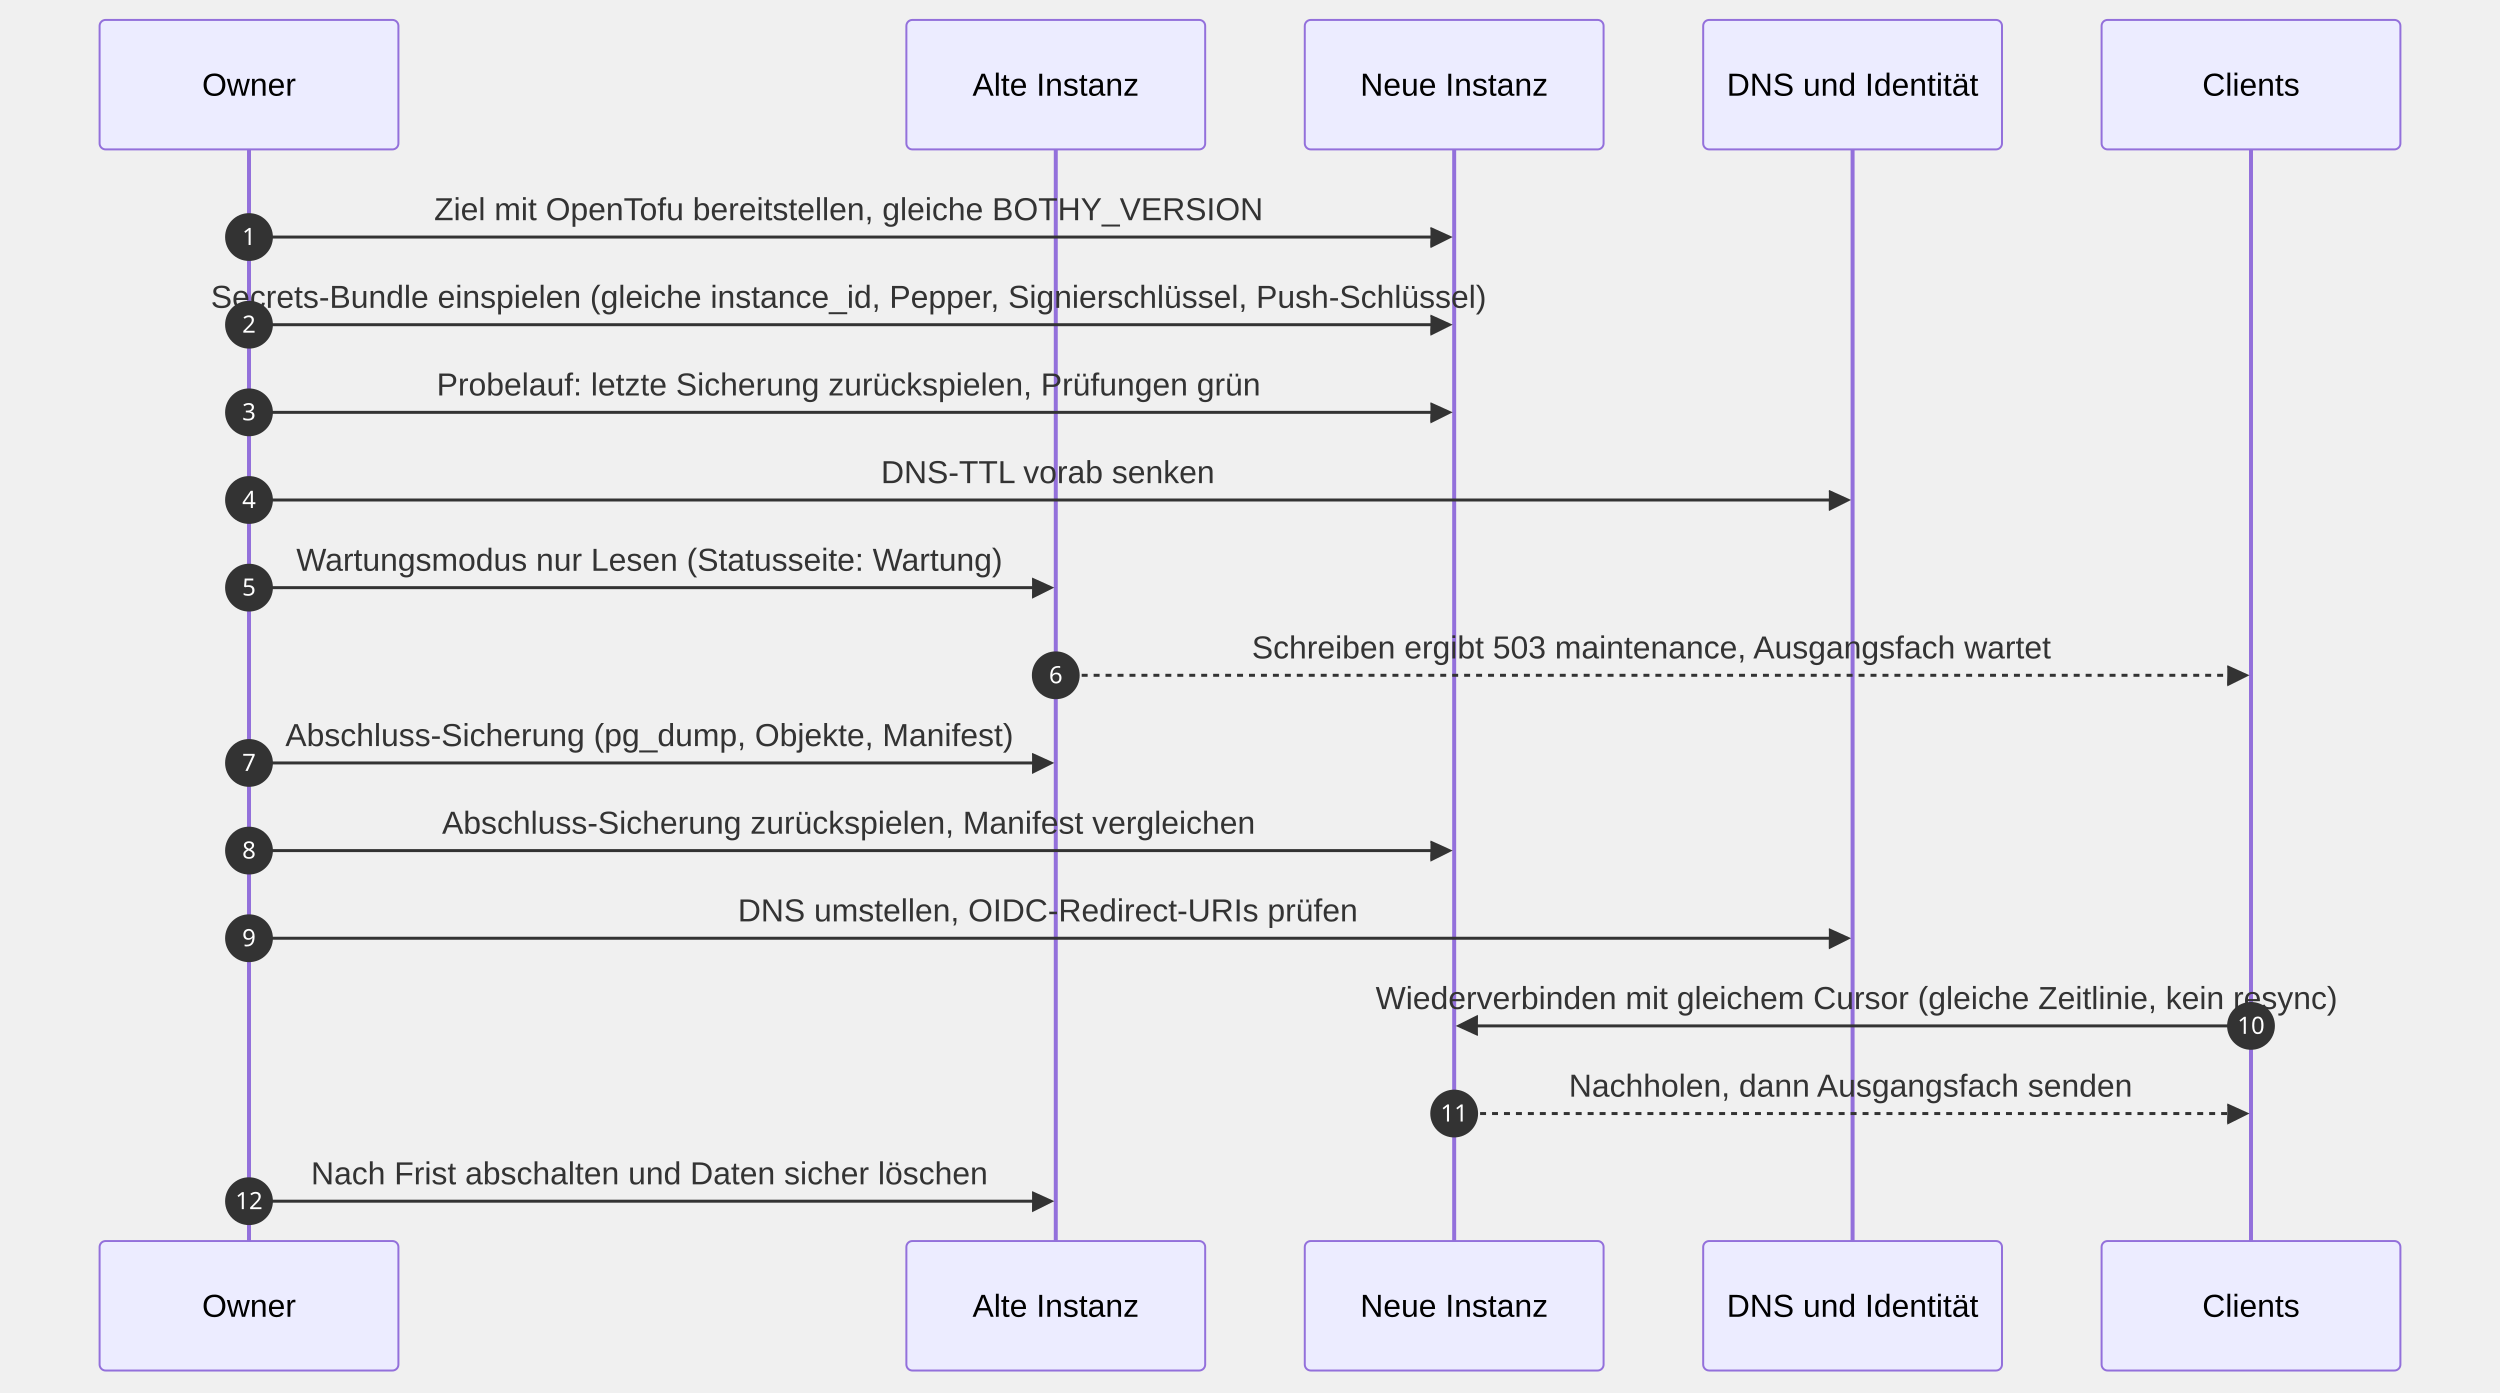
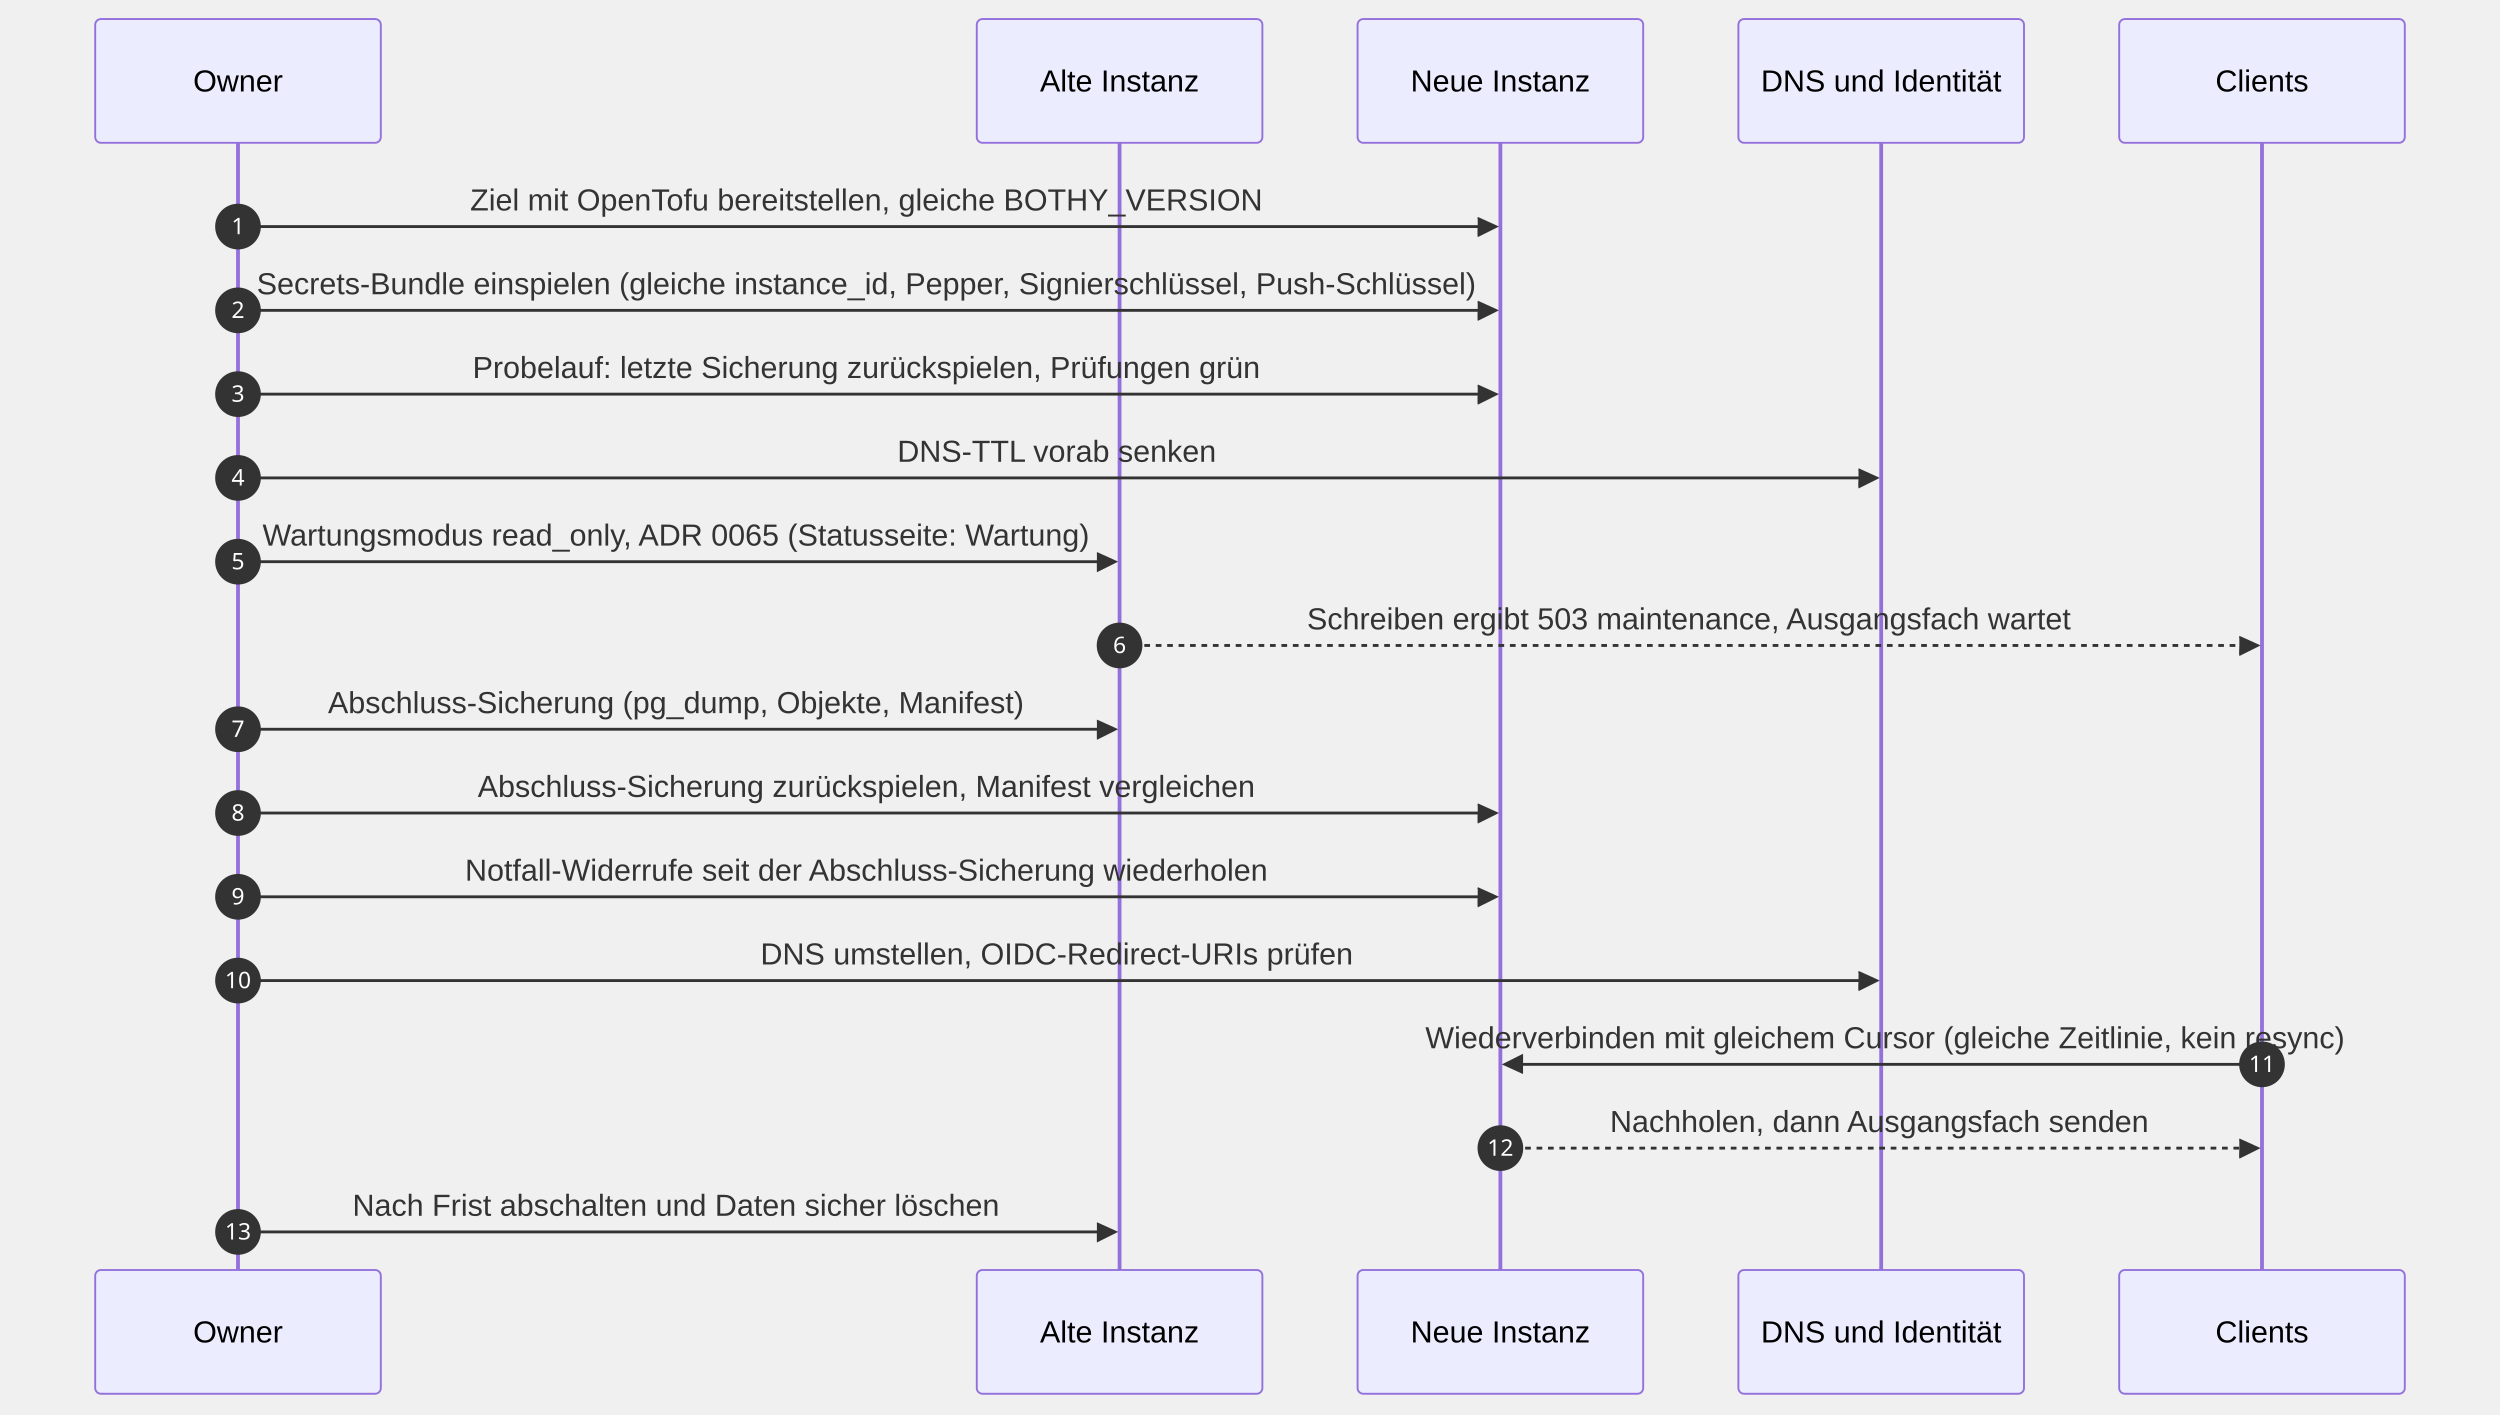
- <svg xmlns="http://www.w3.org/2000/svg" id="my-svg" width="100%" style="max-width: 1255px; background-color: white;" viewBox="-50 -10 1255 699" role="graphics-document document" aria-roledescription="sequence">
+ <svg xmlns="http://www.w3.org/2000/svg" id="my-svg" width="100%" style="max-width: 1313px; background-color: white;" viewBox="-50 -10 1313 743" role="graphics-document document" aria-roledescription="sequence">
  <g>
-     <rect x="1005" y="613" fill="#eaeaea" stroke="#666" width="150" height="65" name="C" rx="3" ry="3" class="actor actor-bottom" />
-     <text x="1080" y="645.5" dominant-baseline="central" alignment-baseline="central" class="actor actor-box" style="text-anchor: middle; font-size: 16px; font-weight: 400;">
-       <tspan x="1080" dy="0">Clients</tspan>
+     <rect x="1063" y="657" fill="#eaeaea" stroke="#666" width="150" height="65" name="C" rx="3" ry="3" class="actor actor-bottom" />
+     <text x="1138" y="689.5" dominant-baseline="central" alignment-baseline="central" class="actor actor-box" style="text-anchor: middle; font-size: 16px; font-weight: 400;">
+       <tspan x="1138" dy="0">Clients</tspan>
    </text>
  </g>
  <g>
-     <rect x="805" y="613" fill="#eaeaea" stroke="#666" width="150" height="65" name="D" rx="3" ry="3" class="actor actor-bottom" />
-     <text x="880" y="645.5" dominant-baseline="central" alignment-baseline="central" class="actor actor-box" style="text-anchor: middle; font-size: 16px; font-weight: 400;">
-       <tspan x="880" dy="0">DNS und Identität</tspan>
+     <rect x="863" y="657" fill="#eaeaea" stroke="#666" width="150" height="65" name="D" rx="3" ry="3" class="actor actor-bottom" />
+     <text x="938" y="689.5" dominant-baseline="central" alignment-baseline="central" class="actor actor-box" style="text-anchor: middle; font-size: 16px; font-weight: 400;">
+       <tspan x="938" dy="0">DNS und Identität</tspan>
    </text>
  </g>
  <g>
-     <rect x="605" y="613" fill="#eaeaea" stroke="#666" width="150" height="65" name="N" rx="3" ry="3" class="actor actor-bottom" />
-     <text x="680" y="645.5" dominant-baseline="central" alignment-baseline="central" class="actor actor-box" style="text-anchor: middle; font-size: 16px; font-weight: 400;">
-       <tspan x="680" dy="0">Neue Instanz</tspan>
+     <rect x="663" y="657" fill="#eaeaea" stroke="#666" width="150" height="65" name="N" rx="3" ry="3" class="actor actor-bottom" />
+     <text x="738" y="689.5" dominant-baseline="central" alignment-baseline="central" class="actor actor-box" style="text-anchor: middle; font-size: 16px; font-weight: 400;">
+       <tspan x="738" dy="0">Neue Instanz</tspan>
    </text>
  </g>
  <g>
-     <rect x="405" y="613" fill="#eaeaea" stroke="#666" width="150" height="65" name="A" rx="3" ry="3" class="actor actor-bottom" />
-     <text x="480" y="645.5" dominant-baseline="central" alignment-baseline="central" class="actor actor-box" style="text-anchor: middle; font-size: 16px; font-weight: 400;">
-       <tspan x="480" dy="0">Alte Instanz</tspan>
+     <rect x="463" y="657" fill="#eaeaea" stroke="#666" width="150" height="65" name="A" rx="3" ry="3" class="actor actor-bottom" />
+     <text x="538" y="689.5" dominant-baseline="central" alignment-baseline="central" class="actor actor-box" style="text-anchor: middle; font-size: 16px; font-weight: 400;">
+       <tspan x="538" dy="0">Alte Instanz</tspan>
    </text>
  </g>
  <g>
-     <rect x="0" y="613" fill="#eaeaea" stroke="#666" width="150" height="65" name="O" rx="3" ry="3" class="actor actor-bottom" />
-     <text x="75" y="645.5" dominant-baseline="central" alignment-baseline="central" class="actor actor-box" style="text-anchor: middle; font-size: 16px; font-weight: 400;">
+     <rect x="0" y="657" fill="#eaeaea" stroke="#666" width="150" height="65" name="O" rx="3" ry="3" class="actor actor-bottom" />
+     <text x="75" y="689.5" dominant-baseline="central" alignment-baseline="central" class="actor actor-box" style="text-anchor: middle; font-size: 16px; font-weight: 400;">
      <tspan x="75" dy="0">Owner</tspan>
    </text>
  </g>
  <g>
-     <line id="actor4" x1="1080" y1="65" x2="1080" y2="613" class="actor-line 200" stroke-width="0.5px" stroke="#999" name="C" data-et="life-line" data-id="C" />
+     <line id="actor4" x1="1138" y1="65" x2="1138" y2="657" class="actor-line 200" stroke-width="0.5px" stroke="#999" name="C" data-et="life-line" data-id="C" />
    <g id="root-4" data-et="participant" data-type="participant" data-id="C">
-       <rect x="1005" y="0" fill="#eaeaea" stroke="#666" width="150" height="65" name="C" rx="3" ry="3" class="actor actor-top" />
-       <text x="1080" y="32.5" dominant-baseline="central" alignment-baseline="central" class="actor actor-box" style="text-anchor: middle; font-size: 16px; font-weight: 400;">
-         <tspan x="1080" dy="0">Clients</tspan>
+       <rect x="1063" y="0" fill="#eaeaea" stroke="#666" width="150" height="65" name="C" rx="3" ry="3" class="actor actor-top" />
+       <text x="1138" y="32.5" dominant-baseline="central" alignment-baseline="central" class="actor actor-box" style="text-anchor: middle; font-size: 16px; font-weight: 400;">
+         <tspan x="1138" dy="0">Clients</tspan>
      </text>
    </g>
  </g>
  <g>
-     <line id="actor3" x1="880" y1="65" x2="880" y2="613" class="actor-line 200" stroke-width="0.5px" stroke="#999" name="D" data-et="life-line" data-id="D" />
+     <line id="actor3" x1="938" y1="65" x2="938" y2="657" class="actor-line 200" stroke-width="0.5px" stroke="#999" name="D" data-et="life-line" data-id="D" />
    <g id="root-3" data-et="participant" data-type="participant" data-id="D">
-       <rect x="805" y="0" fill="#eaeaea" stroke="#666" width="150" height="65" name="D" rx="3" ry="3" class="actor actor-top" />
-       <text x="880" y="32.5" dominant-baseline="central" alignment-baseline="central" class="actor actor-box" style="text-anchor: middle; font-size: 16px; font-weight: 400;">
-         <tspan x="880" dy="0">DNS und Identität</tspan>
+       <rect x="863" y="0" fill="#eaeaea" stroke="#666" width="150" height="65" name="D" rx="3" ry="3" class="actor actor-top" />
+       <text x="938" y="32.5" dominant-baseline="central" alignment-baseline="central" class="actor actor-box" style="text-anchor: middle; font-size: 16px; font-weight: 400;">
+         <tspan x="938" dy="0">DNS und Identität</tspan>
      </text>
    </g>
  </g>
  <g>
-     <line id="actor2" x1="680" y1="65" x2="680" y2="613" class="actor-line 200" stroke-width="0.5px" stroke="#999" name="N" data-et="life-line" data-id="N" />
+     <line id="actor2" x1="738" y1="65" x2="738" y2="657" class="actor-line 200" stroke-width="0.5px" stroke="#999" name="N" data-et="life-line" data-id="N" />
    <g id="root-2" data-et="participant" data-type="participant" data-id="N">
-       <rect x="605" y="0" fill="#eaeaea" stroke="#666" width="150" height="65" name="N" rx="3" ry="3" class="actor actor-top" />
-       <text x="680" y="32.5" dominant-baseline="central" alignment-baseline="central" class="actor actor-box" style="text-anchor: middle; font-size: 16px; font-weight: 400;">
-         <tspan x="680" dy="0">Neue Instanz</tspan>
+       <rect x="663" y="0" fill="#eaeaea" stroke="#666" width="150" height="65" name="N" rx="3" ry="3" class="actor actor-top" />
+       <text x="738" y="32.5" dominant-baseline="central" alignment-baseline="central" class="actor actor-box" style="text-anchor: middle; font-size: 16px; font-weight: 400;">
+         <tspan x="738" dy="0">Neue Instanz</tspan>
      </text>
    </g>
  </g>
  <g>
-     <line id="actor1" x1="480" y1="65" x2="480" y2="613" class="actor-line 200" stroke-width="0.5px" stroke="#999" name="A" data-et="life-line" data-id="A" />
+     <line id="actor1" x1="538" y1="65" x2="538" y2="657" class="actor-line 200" stroke-width="0.5px" stroke="#999" name="A" data-et="life-line" data-id="A" />
    <g id="root-1" data-et="participant" data-type="participant" data-id="A">
-       <rect x="405" y="0" fill="#eaeaea" stroke="#666" width="150" height="65" name="A" rx="3" ry="3" class="actor actor-top" />
-       <text x="480" y="32.5" dominant-baseline="central" alignment-baseline="central" class="actor actor-box" style="text-anchor: middle; font-size: 16px; font-weight: 400;">
-         <tspan x="480" dy="0">Alte Instanz</tspan>
+       <rect x="463" y="0" fill="#eaeaea" stroke="#666" width="150" height="65" name="A" rx="3" ry="3" class="actor actor-top" />
+       <text x="538" y="32.5" dominant-baseline="central" alignment-baseline="central" class="actor actor-box" style="text-anchor: middle; font-size: 16px; font-weight: 400;">
+         <tspan x="538" dy="0">Alte Instanz</tspan>
      </text>
    </g>
  </g>
  <g>
-     <line id="actor0" x1="75" y1="65" x2="75" y2="613" class="actor-line 200" stroke-width="0.5px" stroke="#999" name="O" data-et="life-line" data-id="O" />
+     <line id="actor0" x1="75" y1="65" x2="75" y2="657" class="actor-line 200" stroke-width="0.5px" stroke="#999" name="O" data-et="life-line" data-id="O" />
    <g id="root-0" data-et="participant" data-type="participant" data-id="O">
      <rect x="0" y="0" fill="#eaeaea" stroke="#666" width="150" height="65" name="O" rx="3" ry="3" class="actor actor-top" />
      <text x="75" y="32.5" dominant-baseline="central" alignment-baseline="central" class="actor actor-box" style="text-anchor: middle; font-size: 16px; font-weight: 400;">
        <tspan x="75" dy="0">Owner</tspan>
      </text>
    </g>
  </g>
  <style>#my-svg{font-family:"trebuchet ms",verdana,arial,sans-serif;font-size:16px;fill:#333;}@keyframes edge-animation-frame{from{stroke-dashoffset:0;}}@keyframes dash{to{stroke-dashoffset:0;}}#my-svg .edge-animation-slow{stroke-dasharray:9,5!important;stroke-dashoffset:900;animation:dash 50s linear infinite;stroke-linecap:round;}#my-svg .edge-animation-fast{stroke-dasharray:9,5!important;stroke-dashoffset:900;animation:dash 20s linear infinite;stroke-linecap:round;}#my-svg .error-icon{fill:#552222;}#my-svg .error-text{fill:#552222;stroke:#552222;}#my-svg .edge-thickness-normal{stroke-width:1px;}#my-svg .edge-thickness-thick{stroke-width:3.5px;}#my-svg .edge-pattern-solid{stroke-dasharray:0;}#my-svg .edge-thickness-invisible{stroke-width:0;fill:none;}#my-svg .edge-pattern-dashed{stroke-dasharray:3;}#my-svg .edge-pattern-dotted{stroke-dasharray:2;}#my-svg .marker{fill:#333333;stroke:#333333;}#my-svg .marker.cross{stroke:#333333;}#my-svg svg{font-family:"trebuchet ms",verdana,arial,sans-serif;font-size:16px;}#my-svg p{margin:0;}#my-svg .actor{stroke:#9370DB;fill:#ECECFF;stroke-width:1;}#my-svg rect.actor.outer-path[data-look="neo"]{filter:drop-shadow(1px 2px 2px rgba(185, 185, 185, 1));}#my-svg rect.note[data-look="neo"]{stroke:#aaaa33;fill:#fff5ad;filter:drop-shadow(1px 2px 2px rgba(185, 185, 185, 1));}#my-svg text.actor&gt;tspan{fill:black;stroke:none;}#my-svg .actor-line{stroke:#9370DB;}#my-svg .innerArc{stroke-width:1.5;stroke-dasharray:none;}#my-svg .messageLine0{stroke-width:1.5;stroke-dasharray:none;stroke:#333;}#my-svg .messageLine1{stroke-width:1.5;stroke-dasharray:2,2;stroke:#333;}#my-svg [id$="-arrowhead"] path{fill:#333;stroke:#333;}#my-svg .sequenceNumber{fill:white;}#my-svg [id$="-sequencenumber"]{fill:#333;}#my-svg [id$="-crosshead"] path{fill:#333;stroke:#333;}#my-svg .messageText{fill:#333;stroke:none;}#my-svg .labelBox{stroke:#9370DB;fill:#ECECFF;filter:none;}#my-svg .labelText,#my-svg .labelText&gt;tspan{fill:black;stroke:none;}#my-svg .loopText,#my-svg .loopText&gt;tspan{fill:black;stroke:none;}#my-svg .sectionTitle,#my-svg .sectionTitle&gt;tspan{fill:black;stroke:none;}#my-svg .loopLine{stroke-width:2px;stroke-dasharray:2,2;stroke:#9370DB;fill:#9370DB;}#my-svg .note{stroke:#aaaa33;fill:#fff5ad;}#my-svg .noteText,#my-svg .noteText&gt;tspan{fill:black;stroke:none;font-weight:normal;}#my-svg .activation0{fill:#f4f4f4;stroke:#666;}#my-svg .activation1{fill:#f4f4f4;stroke:#666;}#my-svg .activation2{fill:#f4f4f4;stroke:#666;}#my-svg .actorPopupMenu{position:absolute;}#my-svg .actorPopupMenuPanel{position:absolute;fill:#ECECFF;box-shadow:0px 8px 16px 0px rgba(0,0,0,0.2);filter:drop-shadow(3px 5px 2px rgb(0 0 0 / 0.4));}#my-svg .actor-man circle,#my-svg line{fill:#ECECFF;stroke-width:2px;}#my-svg g rect.rect{filter:drop-shadow(1px 2px 2px rgba(185, 185, 185, 1));stroke:#9370DB;}#my-svg .node .neo-node{stroke:#9370DB;}#my-svg [data-look="neo"].node rect,#my-svg [data-look="neo"].cluster rect,#my-svg [data-look="neo"].node polygon{stroke:#9370DB;filter:drop-shadow(1px 2px 2px rgba(185, 185, 185, 1));}#my-svg [data-look="neo"].swimlane.cluster rect{filter:none;}#my-svg [data-look="neo"].node path{stroke:#9370DB;stroke-width:1px;}#my-svg [data-look="neo"].node .outer-path{filter:drop-shadow(1px 2px 2px rgba(185, 185, 185, 1));}#my-svg [data-look="neo"].node .neo-line path{stroke:#9370DB;filter:none;}#my-svg [data-look="neo"].node circle{stroke:#9370DB;filter:drop-shadow(1px 2px 2px rgba(185, 185, 185, 1));}#my-svg [data-look="neo"].node circle .state-start{fill:#000000;}#my-svg [data-look="neo"].icon-shape .icon{fill:#9370DB;filter:drop-shadow(1px 2px 2px rgba(185, 185, 185, 1));}#my-svg [data-look="neo"].icon-shape .icon-neo path{stroke:#9370DB;filter:drop-shadow(1px 2px 2px rgba(185, 185, 185, 1));}#my-svg :root{--mermaid-font-family:"trebuchet ms",verdana,arial,sans-serif;}</style>
  <g />
  <defs>
    <symbol id="my-svg-computer" width="24" height="24">
      <path transform="scale(.5)" d="M2 2v13h20v-13h-20zm18 11h-16v-9h16v9zm-10.228 6l.466-1h3.524l.467 1h-4.457zm14.228 3h-24l2-6h2.104l-1.33 4h18.45l-1.297-4h2.073l2 6zm-5-10h-14v-7h14v7z" />
    </symbol>
  </defs>
  <defs>
    <symbol id="my-svg-database" fill-rule="evenodd" clip-rule="evenodd">
      <path transform="scale(.5)" d="M12.258.001l.256.004.255.005.253.008.251.01.249.012.247.015.246.016.242.019.241.02.239.023.236.024.233.027.231.028.229.031.225.032.223.034.22.036.217.038.214.04.211.041.208.043.205.045.201.046.198.048.194.05.191.051.187.053.183.054.18.056.175.057.172.059.168.06.163.061.16.063.155.064.15.066.074.033.073.033.071.034.07.034.069.035.068.035.067.035.066.035.064.036.064.036.062.036.06.036.06.037.058.037.058.037.055.038.055.038.053.038.052.038.051.039.05.039.048.039.047.039.045.04.044.04.043.04.041.04.04.041.039.041.037.041.036.041.034.041.033.042.032.042.03.042.029.042.027.042.026.043.024.043.023.043.021.043.02.043.018.044.017.043.015.044.013.044.012.044.011.045.009.044.007.045.006.045.004.045.002.045.001.045v17l-.001.045-.002.045-.004.045-.006.045-.007.045-.009.044-.011.045-.012.044-.013.044-.015.044-.017.043-.018.044-.02.043-.021.043-.023.043-.024.043-.026.043-.027.042-.029.042-.03.042-.032.042-.033.042-.034.041-.036.041-.037.041-.039.041-.04.041-.041.04-.043.04-.044.04-.045.04-.047.039-.048.039-.05.039-.051.039-.052.038-.053.038-.055.038-.055.038-.058.037-.058.037-.06.037-.06.036-.062.036-.064.036-.064.036-.066.035-.067.035-.068.035-.069.035-.07.034-.071.034-.073.033-.074.033-.15.066-.155.064-.16.063-.163.061-.168.06-.172.059-.175.057-.18.056-.183.054-.187.053-.191.051-.194.05-.198.048-.201.046-.205.045-.208.043-.211.041-.214.04-.217.038-.22.036-.223.034-.225.032-.229.031-.231.028-.233.027-.236.024-.239.023-.241.02-.242.019-.246.016-.247.015-.249.012-.251.01-.253.008-.255.005-.256.004-.258.001-.258-.001-.256-.004-.255-.005-.253-.008-.251-.01-.249-.012-.247-.015-.245-.016-.243-.019-.241-.02-.238-.023-.236-.024-.234-.027-.231-.028-.228-.031-.226-.032-.223-.034-.22-.036-.217-.038-.214-.04-.211-.041-.208-.043-.204-.045-.201-.046-.198-.048-.195-.05-.19-.051-.187-.053-.184-.054-.179-.056-.176-.057-.172-.059-.167-.06-.164-.061-.159-.063-.155-.064-.151-.066-.074-.033-.072-.033-.072-.034-.07-.034-.069-.035-.068-.035-.067-.035-.066-.035-.064-.036-.063-.036-.062-.036-.061-.036-.06-.037-.058-.037-.057-.037-.056-.038-.055-.038-.053-.038-.052-.038-.051-.039-.049-.039-.049-.039-.046-.039-.046-.04-.044-.04-.043-.04-.041-.04-.04-.041-.039-.041-.037-.041-.036-.041-.034-.041-.033-.042-.032-.042-.03-.042-.029-.042-.027-.042-.026-.043-.024-.043-.023-.043-.021-.043-.02-.043-.018-.044-.017-.043-.015-.044-.013-.044-.012-.044-.011-.045-.009-.044-.007-.045-.006-.045-.004-.045-.002-.045-.001-.045v-17l.001-.045.002-.045.004-.045.006-.045.007-.045.009-.044.011-.045.012-.044.013-.044.015-.044.017-.043.018-.044.02-.043.021-.043.023-.043.024-.043.026-.043.027-.042.029-.042.03-.042.032-.042.033-.042.034-.041.036-.041.037-.041.039-.041.04-.041.041-.04.043-.04.044-.04.046-.04.046-.039.049-.039.049-.039.051-.039.052-.038.053-.038.055-.038.056-.038.057-.037.058-.037.06-.037.061-.036.062-.036.063-.036.064-.036.066-.035.067-.035.068-.035.069-.035.07-.034.072-.034.072-.033.074-.033.151-.066.155-.064.159-.063.164-.061.167-.06.172-.059.176-.057.179-.056.184-.054.187-.053.19-.051.195-.05.198-.048.201-.046.204-.045.208-.043.211-.041.214-.04.217-.038.22-.036.223-.034.226-.032.228-.031.231-.028.234-.027.236-.024.238-.023.241-.02.243-.019.245-.016.247-.015.249-.012.251-.01.253-.008.255-.005.256-.004.258-.001.258.001zm-9.258 20.499v.01l.001.021.003.021.004.022.005.021.006.022.007.022.009.023.01.022.011.023.012.023.013.023.015.023.016.024.017.023.018.024.019.024.021.024.022.025.023.024.024.025.052.049.056.05.061.051.066.051.07.051.075.051.079.052.084.052.088.052.092.052.097.052.102.051.105.052.11.052.114.051.119.051.123.051.127.05.131.05.135.05.139.048.144.049.147.047.152.047.155.047.16.045.163.045.167.043.171.043.176.041.178.041.183.039.187.039.19.037.194.035.197.035.202.033.204.031.209.03.212.029.216.027.219.025.222.024.226.021.23.02.233.018.236.016.24.015.243.012.246.01.249.008.253.005.256.004.259.001.26-.001.257-.004.254-.005.25-.008.247-.011.244-.012.241-.014.237-.016.233-.018.231-.021.226-.021.224-.024.22-.026.216-.027.212-.028.21-.031.205-.031.202-.034.198-.034.194-.036.191-.037.187-.039.183-.04.179-.04.175-.042.172-.043.168-.044.163-.045.16-.046.155-.046.152-.047.148-.048.143-.049.139-.049.136-.05.131-.05.126-.05.123-.051.118-.052.114-.051.11-.052.106-.052.101-.052.096-.052.092-.052.088-.053.083-.051.079-.052.074-.052.07-.051.065-.051.06-.051.056-.05.051-.05.023-.024.023-.025.021-.024.02-.024.019-.024.018-.024.017-.024.015-.023.014-.024.013-.023.012-.023.01-.023.01-.022.008-.022.006-.022.006-.022.004-.022.004-.021.001-.021.001-.021v-4.127l-.077.055-.08.053-.083.054-.085.053-.087.052-.09.052-.093.051-.095.05-.097.05-.1.049-.102.049-.105.048-.106.047-.109.047-.111.046-.114.045-.115.045-.118.044-.12.043-.122.042-.124.042-.126.041-.128.04-.13.04-.132.038-.134.038-.135.037-.138.037-.139.035-.142.035-.143.034-.144.033-.147.032-.148.031-.15.03-.151.03-.153.029-.154.027-.156.027-.158.026-.159.025-.161.024-.162.023-.163.022-.165.021-.166.02-.167.019-.169.018-.169.017-.171.016-.173.015-.173.014-.175.013-.175.012-.177.011-.178.01-.179.008-.179.008-.181.006-.182.005-.182.004-.184.003-.184.002h-.37l-.184-.002-.184-.003-.182-.004-.182-.005-.181-.006-.179-.008-.179-.008-.178-.01-.176-.011-.176-.012-.175-.013-.173-.014-.172-.015-.171-.016-.17-.017-.169-.018-.167-.019-.166-.02-.165-.021-.163-.022-.162-.023-.161-.024-.159-.025-.157-.026-.156-.027-.155-.027-.153-.029-.151-.03-.15-.03-.148-.031-.146-.032-.145-.033-.143-.034-.141-.035-.14-.035-.137-.037-.136-.037-.134-.038-.132-.038-.13-.04-.128-.04-.126-.041-.124-.042-.122-.042-.12-.044-.117-.043-.116-.045-.113-.045-.112-.046-.109-.047-.106-.047-.105-.048-.102-.049-.1-.049-.097-.05-.095-.05-.093-.052-.09-.051-.087-.052-.085-.053-.083-.054-.08-.054-.077-.054v4.127zm0-5.654v.011l.001.021.003.021.004.021.005.022.006.022.007.022.009.022.01.022.011.023.012.023.013.023.015.024.016.023.017.024.018.024.019.024.021.024.022.024.023.025.024.024.052.05.056.05.061.05.066.051.07.051.075.052.079.051.084.052.088.052.092.052.097.052.102.052.105.052.11.051.114.051.119.052.123.05.127.051.131.05.135.049.139.049.144.048.147.048.152.047.155.046.16.045.163.045.167.044.171.042.176.042.178.04.183.04.187.038.19.037.194.036.197.034.202.033.204.032.209.03.212.028.216.027.219.025.222.024.226.022.23.02.233.018.236.016.24.014.243.012.246.01.249.008.253.006.256.003.259.001.26-.001.257-.003.254-.006.25-.008.247-.01.244-.012.241-.015.237-.016.233-.018.231-.02.226-.022.224-.024.22-.025.216-.027.212-.029.21-.03.205-.032.202-.033.198-.035.194-.036.191-.037.187-.039.183-.039.179-.041.175-.042.172-.043.168-.044.163-.045.16-.045.155-.047.152-.047.148-.048.143-.048.139-.05.136-.049.131-.05.126-.051.123-.051.118-.051.114-.052.11-.052.106-.052.101-.052.096-.052.092-.052.088-.052.083-.052.079-.052.074-.051.07-.052.065-.051.06-.05.056-.051.051-.049.023-.025.023-.024.021-.025.02-.024.019-.024.018-.024.017-.024.015-.023.014-.023.013-.024.012-.022.01-.023.01-.023.008-.022.006-.022.006-.022.004-.021.004-.022.001-.021.001-.021v-4.139l-.077.054-.08.054-.083.054-.085.052-.087.053-.09.051-.093.051-.095.051-.097.05-.1.049-.102.049-.105.048-.106.047-.109.047-.111.046-.114.045-.115.044-.118.044-.12.044-.122.042-.124.042-.126.041-.128.04-.13.039-.132.039-.134.038-.135.037-.138.036-.139.036-.142.035-.143.033-.144.033-.147.033-.148.031-.15.03-.151.03-.153.028-.154.028-.156.027-.158.026-.159.025-.161.024-.162.023-.163.022-.165.021-.166.02-.167.019-.169.018-.169.017-.171.016-.173.015-.173.014-.175.013-.175.012-.177.011-.178.009-.179.009-.179.007-.181.007-.182.005-.182.004-.184.003-.184.002h-.37l-.184-.002-.184-.003-.182-.004-.182-.005-.181-.007-.179-.007-.179-.009-.178-.009-.176-.011-.176-.012-.175-.013-.173-.014-.172-.015-.171-.016-.17-.017-.169-.018-.167-.019-.166-.02-.165-.021-.163-.022-.162-.023-.161-.024-.159-.025-.157-.026-.156-.027-.155-.028-.153-.028-.151-.03-.15-.03-.148-.031-.146-.033-.145-.033-.143-.033-.141-.035-.14-.036-.137-.036-.136-.037-.134-.038-.132-.039-.13-.039-.128-.04-.126-.041-.124-.042-.122-.043-.12-.043-.117-.044-.116-.044-.113-.046-.112-.046-.109-.046-.106-.047-.105-.048-.102-.049-.1-.049-.097-.05-.095-.051-.093-.051-.09-.051-.087-.053-.085-.052-.083-.054-.08-.054-.077-.054v4.139zm0-5.666v.011l.001.02.003.022.004.021.005.022.006.021.007.022.009.023.01.022.011.023.012.023.013.023.015.023.016.024.017.024.018.023.019.024.021.025.022.024.023.024.024.025.052.05.056.05.061.05.066.051.07.051.075.052.079.051.084.052.088.052.092.052.097.052.102.052.105.051.11.052.114.051.119.051.123.051.127.05.131.05.135.05.139.049.144.048.147.048.152.047.155.046.16.045.163.045.167.043.171.043.176.042.178.04.183.04.187.038.19.037.194.036.197.034.202.033.204.032.209.03.212.028.216.027.219.025.222.024.226.021.23.02.233.018.236.017.24.014.243.012.246.01.249.008.253.006.256.003.259.001.26-.001.257-.003.254-.006.25-.008.247-.01.244-.013.241-.014.237-.016.233-.018.231-.02.226-.022.224-.024.22-.025.216-.027.212-.029.21-.03.205-.032.202-.033.198-.035.194-.036.191-.037.187-.039.183-.039.179-.041.175-.042.172-.043.168-.044.163-.045.16-.045.155-.047.152-.047.148-.048.143-.049.139-.049.136-.049.131-.051.126-.05.123-.051.118-.052.114-.051.11-.052.106-.052.101-.052.096-.052.092-.052.088-.052.083-.052.079-.052.074-.052.07-.051.065-.051.06-.051.056-.05.051-.049.023-.025.023-.025.021-.024.02-.024.019-.024.018-.024.017-.024.015-.023.014-.024.013-.023.012-.023.01-.022.01-.023.008-.022.006-.022.006-.022.004-.022.004-.021.001-.021.001-.021v-4.153l-.077.054-.08.054-.083.053-.085.053-.087.053-.09.051-.093.051-.095.051-.097.05-.1.049-.102.048-.105.048-.106.048-.109.046-.111.046-.114.046-.115.044-.118.044-.12.043-.122.043-.124.042-.126.041-.128.04-.13.039-.132.039-.134.038-.135.037-.138.036-.139.036-.142.034-.143.034-.144.033-.147.032-.148.032-.15.03-.151.03-.153.028-.154.028-.156.027-.158.026-.159.024-.161.024-.162.023-.163.023-.165.021-.166.02-.167.019-.169.018-.169.017-.171.016-.173.015-.173.014-.175.013-.175.012-.177.01-.178.01-.179.009-.179.007-.181.006-.182.006-.182.004-.184.003-.184.001-.185.001-.185-.001-.184-.001-.184-.003-.182-.004-.182-.006-.181-.006-.179-.007-.179-.009-.178-.01-.176-.01-.176-.012-.175-.013-.173-.014-.172-.015-.171-.016-.17-.017-.169-.018-.167-.019-.166-.02-.165-.021-.163-.023-.162-.023-.161-.024-.159-.024-.157-.026-.156-.027-.155-.028-.153-.028-.151-.03-.15-.03-.148-.032-.146-.032-.145-.033-.143-.034-.141-.034-.14-.036-.137-.036-.136-.037-.134-.038-.132-.039-.13-.039-.128-.041-.126-.041-.124-.041-.122-.043-.12-.043-.117-.044-.116-.044-.113-.046-.112-.046-.109-.046-.106-.048-.105-.048-.102-.048-.1-.05-.097-.049-.095-.051-.093-.051-.09-.052-.087-.052-.085-.053-.083-.053-.08-.054-.077-.054v4.153zm8.74-8.179l-.257.004-.254.005-.25.008-.247.011-.244.012-.241.014-.237.016-.233.018-.231.021-.226.022-.224.023-.22.026-.216.027-.212.028-.21.031-.205.032-.202.033-.198.034-.194.036-.191.038-.187.038-.183.04-.179.041-.175.042-.172.043-.168.043-.163.045-.16.046-.155.046-.152.048-.148.048-.143.048-.139.049-.136.05-.131.05-.126.051-.123.051-.118.051-.114.052-.11.052-.106.052-.101.052-.096.052-.092.052-.088.052-.083.052-.079.052-.074.051-.07.052-.065.051-.06.05-.056.05-.051.05-.023.025-.023.024-.021.024-.02.025-.019.024-.018.024-.017.023-.015.024-.014.023-.013.023-.012.023-.01.023-.01.022-.008.022-.006.023-.006.021-.004.022-.004.021-.001.021-.001.021.001.021.001.021.004.021.004.022.006.021.006.023.008.022.01.022.01.023.012.023.013.023.014.023.015.024.017.023.018.024.019.024.02.025.021.024.023.024.023.025.051.05.056.05.06.05.065.051.07.052.074.051.079.052.083.052.088.052.092.052.096.052.101.052.106.052.11.052.114.052.118.051.123.051.126.051.131.05.136.05.139.049.143.048.148.048.152.048.155.046.16.046.163.045.168.043.172.043.175.042.179.041.183.04.187.038.191.038.194.036.198.034.202.033.205.032.21.031.212.028.216.027.22.026.224.023.226.022.231.021.233.018.237.016.241.014.244.012.247.011.25.008.254.005.257.004.26.001.26-.001.257-.004.254-.005.25-.008.247-.011.244-.012.241-.014.237-.016.233-.018.231-.021.226-.022.224-.023.22-.026.216-.027.212-.028.21-.031.205-.032.202-.033.198-.034.194-.036.191-.038.187-.038.183-.04.179-.041.175-.042.172-.043.168-.043.163-.045.16-.046.155-.046.152-.048.148-.048.143-.048.139-.049.136-.05.131-.05.126-.051.123-.051.118-.051.114-.052.11-.052.106-.052.101-.052.096-.052.092-.052.088-.052.083-.052.079-.052.074-.051.07-.052.065-.051.06-.05.056-.05.051-.05.023-.025.023-.024.021-.024.02-.025.019-.024.018-.024.017-.023.015-.024.014-.023.013-.023.012-.023.01-.023.01-.022.008-.022.006-.023.006-.021.004-.022.004-.021.001-.021.001-.021-.001-.021-.001-.021-.004-.021-.004-.022-.006-.021-.006-.023-.008-.022-.01-.022-.01-.023-.012-.023-.013-.023-.014-.023-.015-.024-.017-.023-.018-.024-.019-.024-.02-.025-.021-.024-.023-.024-.023-.025-.051-.05-.056-.05-.06-.05-.065-.051-.07-.052-.074-.051-.079-.052-.083-.052-.088-.052-.092-.052-.096-.052-.101-.052-.106-.052-.11-.052-.114-.052-.118-.051-.123-.051-.126-.051-.131-.05-.136-.05-.139-.049-.143-.048-.148-.048-.152-.048-.155-.046-.16-.046-.163-.045-.168-.043-.172-.043-.175-.042-.179-.041-.183-.04-.187-.038-.191-.038-.194-.036-.198-.034-.202-.033-.205-.032-.21-.031-.212-.028-.216-.027-.22-.026-.224-.023-.226-.022-.231-.021-.233-.018-.237-.016-.241-.014-.244-.012-.247-.011-.25-.008-.254-.005-.257-.004-.26-.001-.26.001z" />
    </symbol>
  </defs>
  <defs>
    <symbol id="my-svg-clock" width="24" height="24">
      <path transform="scale(.5)" d="M12 2c5.514 0 10 4.486 10 10s-4.486 10-10 10-10-4.486-10-10 4.486-10 10-10zm0-2c-6.627 0-12 5.373-12 12s5.373 12 12 12 12-5.373 12-12-5.373-12-12-12zm5.848 12.459c.202.038.202.333.001.372-1.907.361-6.045 1.111-6.547 1.111-.719 0-1.301-.582-1.301-1.301 0-.512.77-5.447 1.125-7.445.034-.192.312-.181.343.014l.985 6.238 5.394 1.011z" />
    </symbol>
  </defs>
  <defs>
    <marker id="my-svg-arrowhead" refX="7.9" refY="5" markerUnits="userSpaceOnUse" markerWidth="12" markerHeight="12" orient="auto-start-reverse">
      <path d="M -1 0 L 10 5 L 0 10 z" />
    </marker>
  </defs>
  <defs>
    <marker id="my-svg-crosshead" markerWidth="15" markerHeight="8" orient="auto" refX="4" refY="4.5">
      <path fill="none" stroke="#000000" stroke-width="1pt" d="M 1,2 L 6,7 M 6,2 L 1,7" style="stroke-dasharray: 0, 0;" />
    </marker>
  </defs>
  <defs>
    <marker id="my-svg-filled-head" refX="15.5" refY="7" markerWidth="20" markerHeight="28" orient="auto">
      <path d="M 18,7 L9,13 L14,7 L9,1 Z" />
    </marker>
  </defs>
  <defs>
    <marker id="my-svg-sequencenumber" refX="15" refY="15" markerWidth="60" markerHeight="40" orient="auto">
      <circle cx="15" cy="15" r="6" />
    </marker>
  </defs>
  <defs>
    <marker id="my-svg-solidTopArrowHead" refX="7.9" refY="7.25" markerUnits="userSpaceOnUse" markerWidth="12" markerHeight="12" orient="auto-start-reverse">
      <path d="M 0 0 L 10 8 L 0 8 z" />
    </marker>
  </defs>
  <defs>
    <marker id="my-svg-solidBottomArrowHead" refX="7.9" refY="0.75" markerUnits="userSpaceOnUse" markerWidth="12" markerHeight="12" orient="auto-start-reverse">
      <path d="M 0 0 L 10 0 L 0 8 z" />
    </marker>
  </defs>
  <defs>
    <marker id="my-svg-stickTopArrowHead" refX="7.5" refY="7" markerUnits="userSpaceOnUse" markerWidth="12" markerHeight="12" orient="auto-start-reverse">
      <path d="M 0 0 L 7 7" stroke="black" stroke-width="1.5" fill="none" />
    </marker>
  </defs>
  <defs>
    <marker id="my-svg-stickBottomArrowHead" refX="7.5" refY="0" markerUnits="userSpaceOnUse" markerWidth="12" markerHeight="12" orient="auto-start-reverse">
      <path d="M 0 7 L 7 0" stroke="black" stroke-width="1.5" fill="none" />
    </marker>
  </defs>
-   <text x="376" y="80" text-anchor="middle" dominant-baseline="middle" alignment-baseline="middle" class="messageText" dy="1em" style="font-size: 16px; font-weight: 400;">Ziel mit OpenTofu bereitstellen, gleiche BOTHY_VERSION</text>
-   <line x1="82" y1="109" x2="676" y2="109" class="messageLine0" data-et="message" data-id="i1" data-from="O" data-to="N" stroke-width="2" stroke="none" marker-end="url(#my-svg-arrowhead)" style="fill: none;" />
+   <text x="405" y="80" text-anchor="middle" dominant-baseline="middle" alignment-baseline="middle" class="messageText" dy="1em" style="font-size: 16px; font-weight: 400;">Ziel mit OpenTofu bereitstellen, gleiche BOTHY_VERSION</text>
+   <line x1="82" y1="109" x2="734" y2="109" class="messageLine0" data-et="message" data-id="i1" data-from="O" data-to="N" stroke-width="2" stroke="none" marker-end="url(#my-svg-arrowhead)" style="fill: none;" />
  <line x1="75" y1="109" x2="75" y2="109" stroke-width="0" marker-start="url(#my-svg-sequencenumber)" />
  <text x="75" y="113" font-family="sans-serif" font-size="12px" text-anchor="middle" class="sequenceNumber">1</text>
-   <text x="376" y="124" text-anchor="middle" dominant-baseline="middle" alignment-baseline="middle" class="messageText" dy="1em" style="font-size: 16px; font-weight: 400;">Secrets-Bundle einspielen (gleiche instance_id, Pepper, Signierschlüssel, Push-Schlüssel)</text>
-   <line x1="82" y1="153" x2="676" y2="153" class="messageLine0" data-et="message" data-id="i2" data-from="O" data-to="N" stroke-width="2" stroke="none" marker-end="url(#my-svg-arrowhead)" style="fill: none;" />
+   <text x="405" y="124" text-anchor="middle" dominant-baseline="middle" alignment-baseline="middle" class="messageText" dy="1em" style="font-size: 16px; font-weight: 400;">Secrets-Bundle einspielen (gleiche instance_id, Pepper, Signierschlüssel, Push-Schlüssel)</text>
+   <line x1="82" y1="153" x2="734" y2="153" class="messageLine0" data-et="message" data-id="i2" data-from="O" data-to="N" stroke-width="2" stroke="none" marker-end="url(#my-svg-arrowhead)" style="fill: none;" />
  <line x1="75" y1="153" x2="75" y2="153" stroke-width="0" marker-start="url(#my-svg-sequencenumber)" />
  <text x="75" y="157" font-family="sans-serif" font-size="12px" text-anchor="middle" class="sequenceNumber">2</text>
-   <text x="376" y="168" text-anchor="middle" dominant-baseline="middle" alignment-baseline="middle" class="messageText" dy="1em" style="font-size: 16px; font-weight: 400;">Probelauf: letzte Sicherung zurückspielen, Prüfungen grün</text>
-   <line x1="82" y1="197" x2="676" y2="197" class="messageLine0" data-et="message" data-id="i3" data-from="O" data-to="N" stroke-width="2" stroke="none" marker-end="url(#my-svg-arrowhead)" style="fill: none;" />
+   <text x="405" y="168" text-anchor="middle" dominant-baseline="middle" alignment-baseline="middle" class="messageText" dy="1em" style="font-size: 16px; font-weight: 400;">Probelauf: letzte Sicherung zurückspielen, Prüfungen grün</text>
+   <line x1="82" y1="197" x2="734" y2="197" class="messageLine0" data-et="message" data-id="i3" data-from="O" data-to="N" stroke-width="2" stroke="none" marker-end="url(#my-svg-arrowhead)" style="fill: none;" />
  <line x1="75" y1="197" x2="75" y2="197" stroke-width="0" marker-start="url(#my-svg-sequencenumber)" />
  <text x="75" y="201" font-family="sans-serif" font-size="12px" text-anchor="middle" class="sequenceNumber">3</text>
-   <text x="476" y="212" text-anchor="middle" dominant-baseline="middle" alignment-baseline="middle" class="messageText" dy="1em" style="font-size: 16px; font-weight: 400;">DNS-TTL vorab senken</text>
-   <line x1="82" y1="241" x2="876" y2="241" class="messageLine0" data-et="message" data-id="i4" data-from="O" data-to="D" stroke-width="2" stroke="none" marker-end="url(#my-svg-arrowhead)" style="fill: none;" />
+   <text x="505" y="212" text-anchor="middle" dominant-baseline="middle" alignment-baseline="middle" class="messageText" dy="1em" style="font-size: 16px; font-weight: 400;">DNS-TTL vorab senken</text>
+   <line x1="82" y1="241" x2="934" y2="241" class="messageLine0" data-et="message" data-id="i4" data-from="O" data-to="D" stroke-width="2" stroke="none" marker-end="url(#my-svg-arrowhead)" style="fill: none;" />
  <line x1="75" y1="241" x2="75" y2="241" stroke-width="0" marker-start="url(#my-svg-sequencenumber)" />
  <text x="75" y="245" font-family="sans-serif" font-size="12px" text-anchor="middle" class="sequenceNumber">4</text>
-   <text x="276" y="256" text-anchor="middle" dominant-baseline="middle" alignment-baseline="middle" class="messageText" dy="1em" style="font-size: 16px; font-weight: 400;">Wartungsmodus nur Lesen (Statusseite: Wartung)</text>
-   <line x1="82" y1="285" x2="476" y2="285" class="messageLine0" data-et="message" data-id="i5" data-from="O" data-to="A" stroke-width="2" stroke="none" marker-end="url(#my-svg-arrowhead)" style="fill: none;" />
+   <text x="305" y="256" text-anchor="middle" dominant-baseline="middle" alignment-baseline="middle" class="messageText" dy="1em" style="font-size: 16px; font-weight: 400;">Wartungsmodus read_only, ADR 0065 (Statusseite: Wartung)</text>
+   <line x1="82" y1="285" x2="534" y2="285" class="messageLine0" data-et="message" data-id="i5" data-from="O" data-to="A" stroke-width="2" stroke="none" marker-end="url(#my-svg-arrowhead)" style="fill: none;" />
  <line x1="75" y1="285" x2="75" y2="285" stroke-width="0" marker-start="url(#my-svg-sequencenumber)" />
  <text x="75" y="289" font-family="sans-serif" font-size="12px" text-anchor="middle" class="sequenceNumber">5</text>
-   <text x="779" y="300" text-anchor="middle" dominant-baseline="middle" alignment-baseline="middle" class="messageText" dy="1em" style="font-size: 16px; font-weight: 400;">Schreiben ergibt 503 maintenance, Ausgangsfach wartet</text>
-   <line x1="487" y1="329" x2="1076" y2="329" class="messageLine1" data-et="message" data-id="i6" data-from="A" data-to="C" stroke-width="2" stroke="none" marker-end="url(#my-svg-arrowhead)" style="stroke-dasharray: 3, 3; fill: none;" />
-   <line x1="480" y1="329" x2="480" y2="329" stroke-width="0" marker-start="url(#my-svg-sequencenumber)" />
-   <text x="480" y="333" font-family="sans-serif" font-size="12px" text-anchor="middle" class="sequenceNumber">6</text>
-   <text x="276" y="344" text-anchor="middle" dominant-baseline="middle" alignment-baseline="middle" class="messageText" dy="1em" style="font-size: 16px; font-weight: 400;">Abschluss-Sicherung (pg_dump, Objekte, Manifest)</text>
-   <line x1="82" y1="373" x2="476" y2="373" class="messageLine0" data-et="message" data-id="i7" data-from="O" data-to="A" stroke-width="2" stroke="none" marker-end="url(#my-svg-arrowhead)" style="fill: none;" />
+   <text x="837" y="300" text-anchor="middle" dominant-baseline="middle" alignment-baseline="middle" class="messageText" dy="1em" style="font-size: 16px; font-weight: 400;">Schreiben ergibt 503 maintenance, Ausgangsfach wartet</text>
+   <line x1="545" y1="329" x2="1134" y2="329" class="messageLine1" data-et="message" data-id="i6" data-from="A" data-to="C" stroke-width="2" stroke="none" marker-end="url(#my-svg-arrowhead)" style="stroke-dasharray: 3, 3; fill: none;" />
+   <line x1="538" y1="329" x2="538" y2="329" stroke-width="0" marker-start="url(#my-svg-sequencenumber)" />
+   <text x="538" y="333" font-family="sans-serif" font-size="12px" text-anchor="middle" class="sequenceNumber">6</text>
+   <text x="305" y="344" text-anchor="middle" dominant-baseline="middle" alignment-baseline="middle" class="messageText" dy="1em" style="font-size: 16px; font-weight: 400;">Abschluss-Sicherung (pg_dump, Objekte, Manifest)</text>
+   <line x1="82" y1="373" x2="534" y2="373" class="messageLine0" data-et="message" data-id="i7" data-from="O" data-to="A" stroke-width="2" stroke="none" marker-end="url(#my-svg-arrowhead)" style="fill: none;" />
  <line x1="75" y1="373" x2="75" y2="373" stroke-width="0" marker-start="url(#my-svg-sequencenumber)" />
  <text x="75" y="377" font-family="sans-serif" font-size="12px" text-anchor="middle" class="sequenceNumber">7</text>
-   <text x="376" y="388" text-anchor="middle" dominant-baseline="middle" alignment-baseline="middle" class="messageText" dy="1em" style="font-size: 16px; font-weight: 400;">Abschluss-Sicherung zurückspielen, Manifest vergleichen</text>
-   <line x1="82" y1="417" x2="676" y2="417" class="messageLine0" data-et="message" data-id="i8" data-from="O" data-to="N" stroke-width="2" stroke="none" marker-end="url(#my-svg-arrowhead)" style="fill: none;" />
+   <text x="405" y="388" text-anchor="middle" dominant-baseline="middle" alignment-baseline="middle" class="messageText" dy="1em" style="font-size: 16px; font-weight: 400;">Abschluss-Sicherung zurückspielen, Manifest vergleichen</text>
+   <line x1="82" y1="417" x2="734" y2="417" class="messageLine0" data-et="message" data-id="i8" data-from="O" data-to="N" stroke-width="2" stroke="none" marker-end="url(#my-svg-arrowhead)" style="fill: none;" />
  <line x1="75" y1="417" x2="75" y2="417" stroke-width="0" marker-start="url(#my-svg-sequencenumber)" />
  <text x="75" y="421" font-family="sans-serif" font-size="12px" text-anchor="middle" class="sequenceNumber">8</text>
-   <text x="476" y="432" text-anchor="middle" dominant-baseline="middle" alignment-baseline="middle" class="messageText" dy="1em" style="font-size: 16px; font-weight: 400;">DNS umstellen, OIDC-Redirect-URIs prüfen</text>
-   <line x1="82" y1="461" x2="876" y2="461" class="messageLine0" data-et="message" data-id="i9" data-from="O" data-to="D" stroke-width="2" stroke="none" marker-end="url(#my-svg-arrowhead)" style="fill: none;" />
+   <text x="405" y="432" text-anchor="middle" dominant-baseline="middle" alignment-baseline="middle" class="messageText" dy="1em" style="font-size: 16px; font-weight: 400;">Notfall-Widerrufe seit der Abschluss-Sicherung wiederholen</text>
+   <line x1="82" y1="461" x2="734" y2="461" class="messageLine0" data-et="message" data-id="i9" data-from="O" data-to="N" stroke-width="2" stroke="none" marker-end="url(#my-svg-arrowhead)" style="fill: none;" />
  <line x1="75" y1="461" x2="75" y2="461" stroke-width="0" marker-start="url(#my-svg-sequencenumber)" />
  <text x="75" y="465" font-family="sans-serif" font-size="12px" text-anchor="middle" class="sequenceNumber">9</text>
-   <text x="882" y="476" text-anchor="middle" dominant-baseline="middle" alignment-baseline="middle" class="messageText" dy="1em" style="font-size: 16px; font-weight: 400;">Wiederverbinden mit gleichem Cursor (gleiche Zeitlinie, kein resync)</text>
-   <line x1="1085" y1="505" x2="684" y2="505" class="messageLine0" data-et="message" data-id="i10" data-from="C" data-to="N" stroke-width="2" stroke="none" marker-end="url(#my-svg-arrowhead)" style="fill: none;" />
-   <line x1="1080" y1="505" x2="1080" y2="505" stroke-width="0" marker-start="url(#my-svg-sequencenumber)" />
-   <text x="1080" y="509" font-family="sans-serif" font-size="12px" text-anchor="middle" class="sequenceNumber">10</text>
-   <text x="879" y="520" text-anchor="middle" dominant-baseline="middle" alignment-baseline="middle" class="messageText" dy="1em" style="font-size: 16px; font-weight: 400;">Nachholen, dann Ausgangsfach senden</text>
-   <line x1="687" y1="549" x2="1076" y2="549" class="messageLine1" data-et="message" data-id="i11" data-from="N" data-to="C" stroke-width="2" stroke="none" marker-end="url(#my-svg-arrowhead)" style="stroke-dasharray: 3, 3; fill: none;" />
-   <line x1="680" y1="549" x2="680" y2="549" stroke-width="0" marker-start="url(#my-svg-sequencenumber)" />
-   <text x="680" y="553" font-family="sans-serif" font-size="12px" text-anchor="middle" class="sequenceNumber">11</text>
-   <text x="276" y="564" text-anchor="middle" dominant-baseline="middle" alignment-baseline="middle" class="messageText" dy="1em" style="font-size: 16px; font-weight: 400;">Nach Frist abschalten und Daten sicher löschen</text>
-   <line x1="82" y1="593" x2="476" y2="593" class="messageLine0" data-et="message" data-id="i12" data-from="O" data-to="A" stroke-width="2" stroke="none" marker-end="url(#my-svg-arrowhead)" style="fill: none;" />
-   <line x1="75" y1="593" x2="75" y2="593" stroke-width="0" marker-start="url(#my-svg-sequencenumber)" />
-   <text x="75" y="597" font-family="sans-serif" font-size="12px" text-anchor="middle" class="sequenceNumber">12</text>
+   <text x="505" y="476" text-anchor="middle" dominant-baseline="middle" alignment-baseline="middle" class="messageText" dy="1em" style="font-size: 16px; font-weight: 400;">DNS umstellen, OIDC-Redirect-URIs prüfen</text>
+   <line x1="82" y1="505" x2="934" y2="505" class="messageLine0" data-et="message" data-id="i10" data-from="O" data-to="D" stroke-width="2" stroke="none" marker-end="url(#my-svg-arrowhead)" style="fill: none;" />
+   <line x1="75" y1="505" x2="75" y2="505" stroke-width="0" marker-start="url(#my-svg-sequencenumber)" />
+   <text x="75" y="509" font-family="sans-serif" font-size="12px" text-anchor="middle" class="sequenceNumber">10</text>
+   <text x="940" y="520" text-anchor="middle" dominant-baseline="middle" alignment-baseline="middle" class="messageText" dy="1em" style="font-size: 16px; font-weight: 400;">Wiederverbinden mit gleichem Cursor (gleiche Zeitlinie, kein resync)</text>
+   <line x1="1143" y1="549" x2="742" y2="549" class="messageLine0" data-et="message" data-id="i11" data-from="C" data-to="N" stroke-width="2" stroke="none" marker-end="url(#my-svg-arrowhead)" style="fill: none;" />
+   <line x1="1138" y1="549" x2="1138" y2="549" stroke-width="0" marker-start="url(#my-svg-sequencenumber)" />
+   <text x="1138" y="553" font-family="sans-serif" font-size="12px" text-anchor="middle" class="sequenceNumber">11</text>
+   <text x="937" y="564" text-anchor="middle" dominant-baseline="middle" alignment-baseline="middle" class="messageText" dy="1em" style="font-size: 16px; font-weight: 400;">Nachholen, dann Ausgangsfach senden</text>
+   <line x1="745" y1="593" x2="1134" y2="593" class="messageLine1" data-et="message" data-id="i12" data-from="N" data-to="C" stroke-width="2" stroke="none" marker-end="url(#my-svg-arrowhead)" style="stroke-dasharray: 3, 3; fill: none;" />
+   <line x1="738" y1="593" x2="738" y2="593" stroke-width="0" marker-start="url(#my-svg-sequencenumber)" />
+   <text x="738" y="597" font-family="sans-serif" font-size="12px" text-anchor="middle" class="sequenceNumber">12</text>
+   <text x="305" y="608" text-anchor="middle" dominant-baseline="middle" alignment-baseline="middle" class="messageText" dy="1em" style="font-size: 16px; font-weight: 400;">Nach Frist abschalten und Daten sicher löschen</text>
+   <line x1="82" y1="637" x2="534" y2="637" class="messageLine0" data-et="message" data-id="i13" data-from="O" data-to="A" stroke-width="2" stroke="none" marker-end="url(#my-svg-arrowhead)" style="fill: none;" />
+   <line x1="75" y1="637" x2="75" y2="637" stroke-width="0" marker-start="url(#my-svg-sequencenumber)" />
+   <text x="75" y="641" font-family="sans-serif" font-size="12px" text-anchor="middle" class="sequenceNumber">13</text>
</svg>
